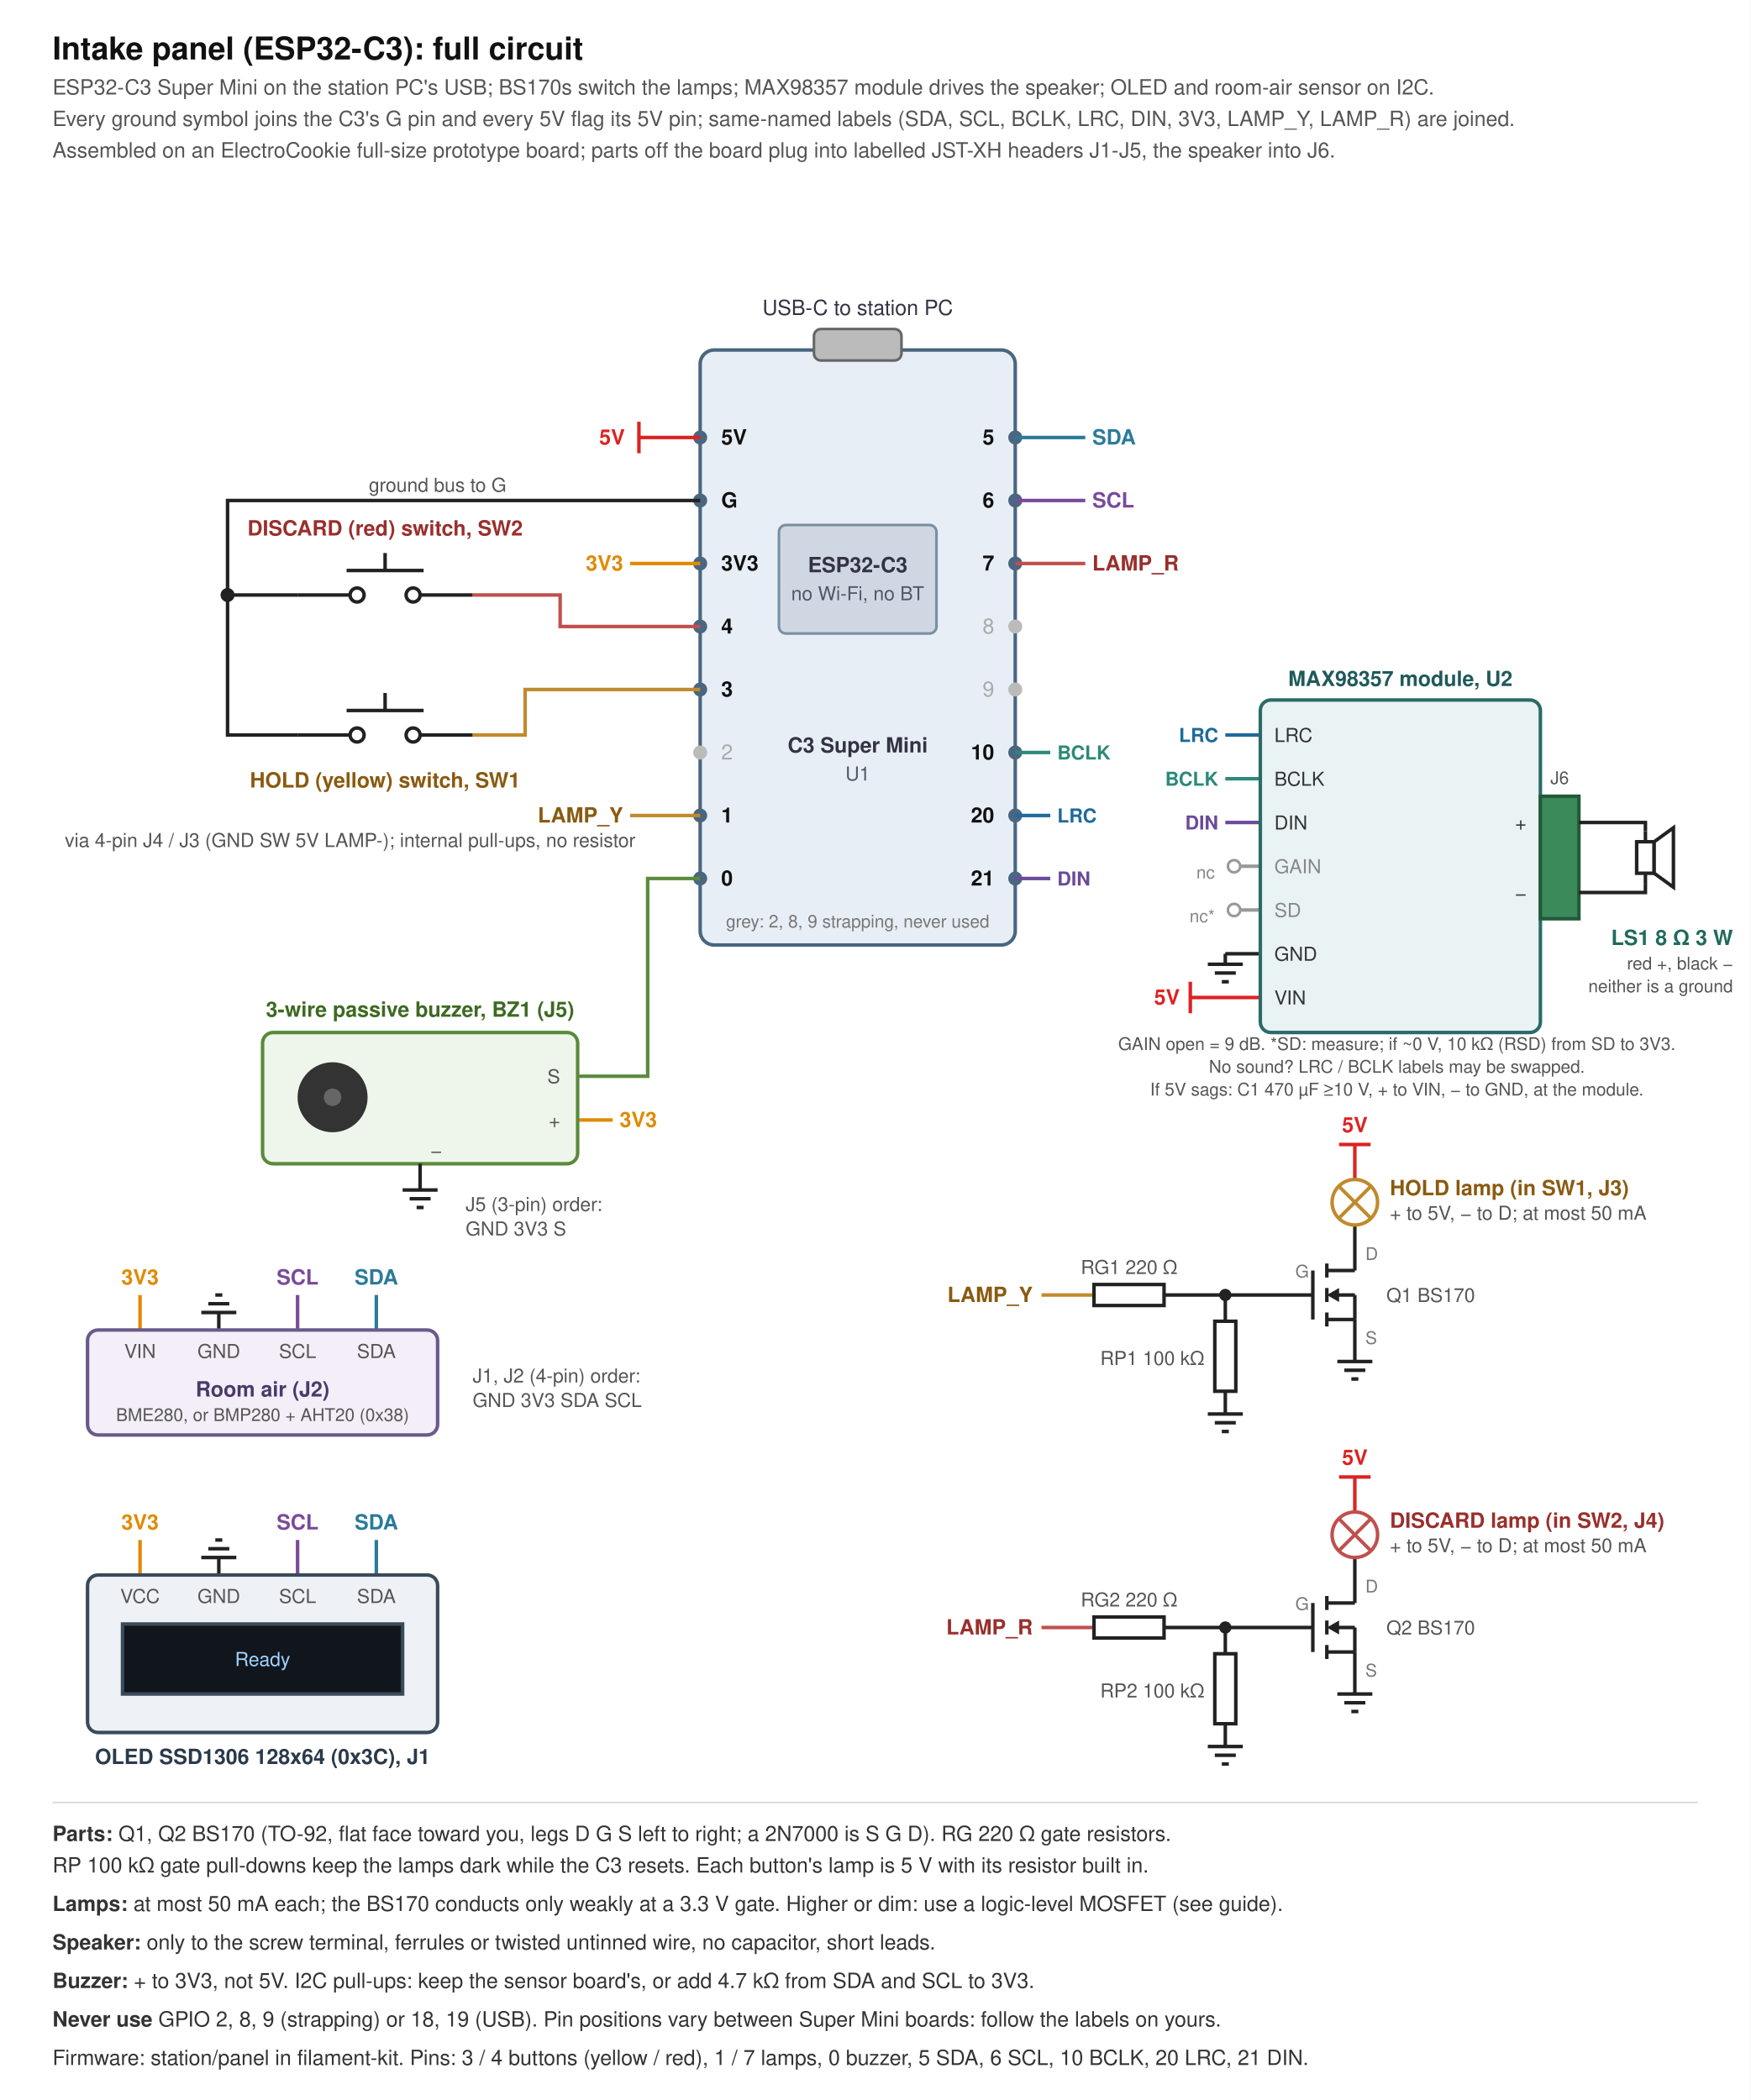
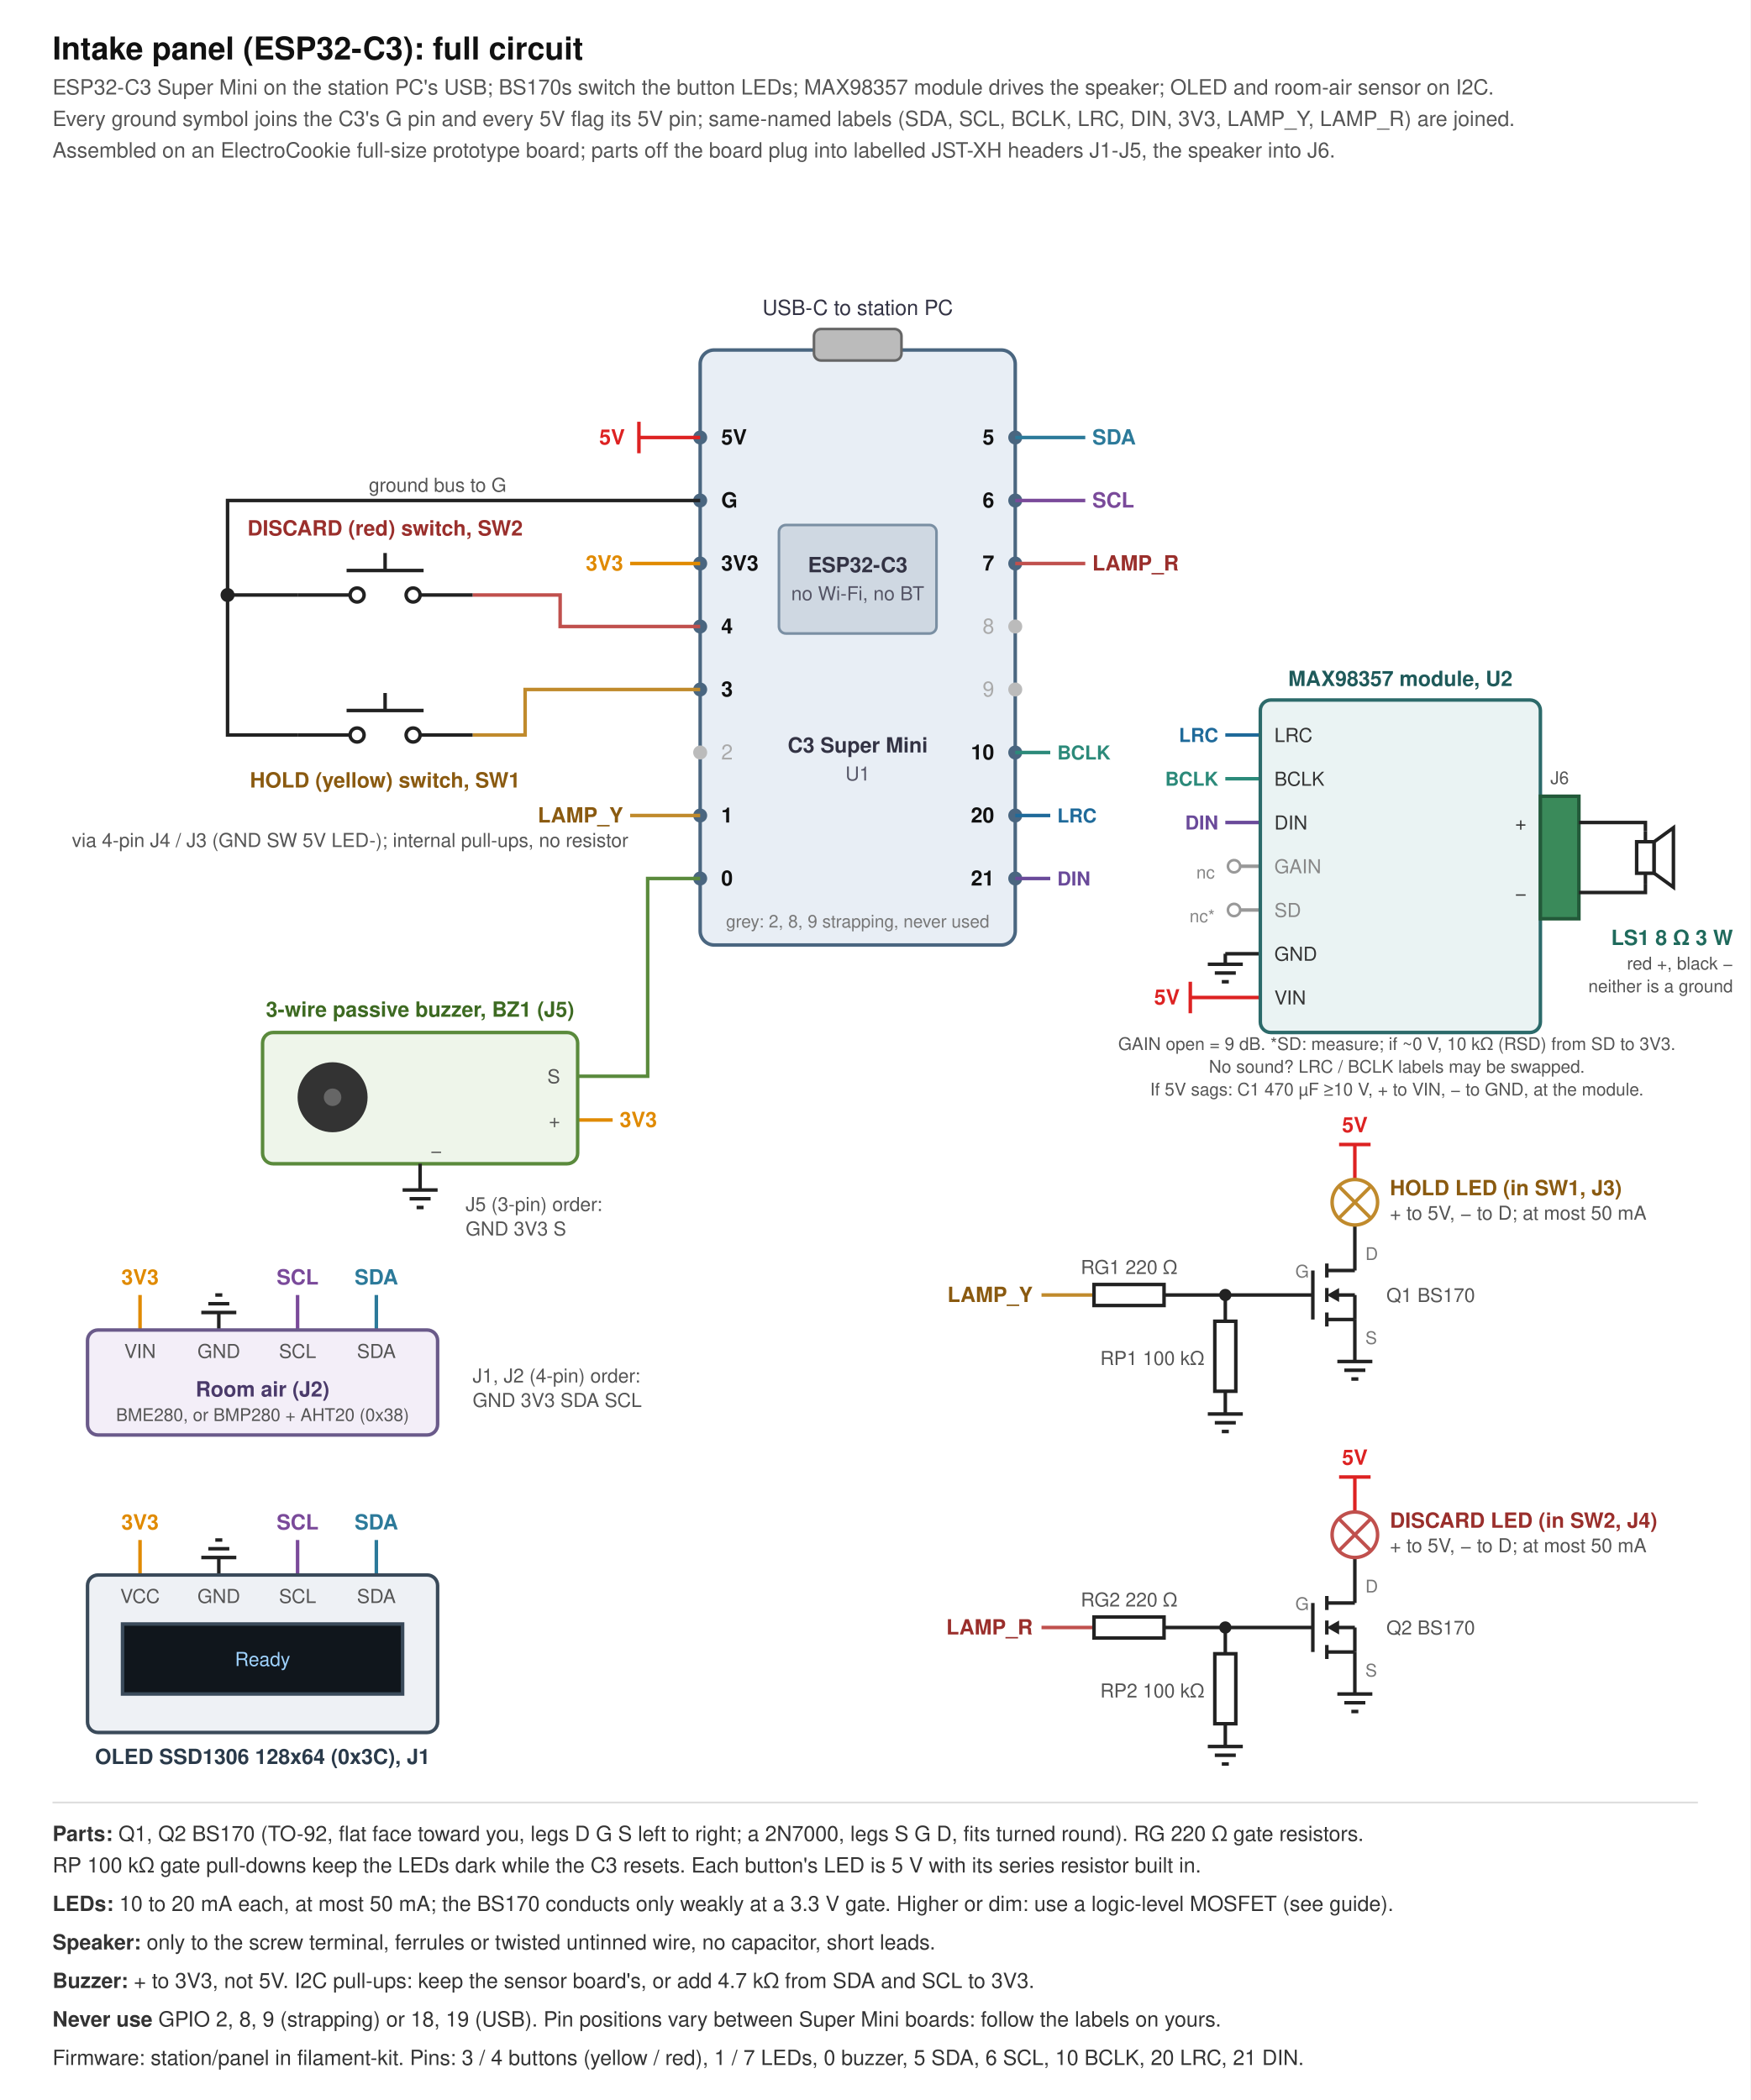
<svg xmlns="http://www.w3.org/2000/svg" viewBox="0 0 1000 1200" font-family="Segoe UI, Helvetica, Arial, sans-serif" font-size="12">
  <rect width="1000" height="1200" fill="#ffffff" />
  <defs>
    <g id="gnd" stroke="#222" stroke-width="2">
      <line x1="-10" y1="0" x2="10" y2="0" />
      <line x1="-6" y1="5" x2="6" y2="5" />
      <line x1="-2" y1="10" x2="2" y2="10" />
    </g>
    <g id="v5" stroke="#d22" stroke-width="2">
      <line x1="-9" y1="0" x2="9" y2="0" />
    </g>
    <g id="nmos" stroke="#222" stroke-width="2" fill="none">
      <line x1="0" y1="-14" x2="0" y2="14" />
      <line x1="8" y1="-18" x2="8" y2="-10" />
      <line x1="8" y1="-4" x2="8" y2="4" />
      <line x1="8" y1="10" x2="8" y2="18" />
      <polyline points="8,-14 24,-14" />
      <polyline points="8,14 24,14" />
      <line x1="24" y1="0" x2="24" y2="14" />
      <line x1="24" y1="0" x2="14" y2="0" />
      <polygon points="8,0 15,-4 15,4" fill="#222" stroke="none" />
    </g>
    <g id="sw" stroke="#222" stroke-width="2" fill="none">
      <line x1="0" y1="0" x2="-30" y2="0" />
      <line x1="-70" y1="0" x2="-100" y2="0" />
      <circle cx="-34" cy="0" r="4" fill="#fff" />
      <circle cx="-66" cy="0" r="4" fill="#fff" />
      <line x1="-72" y1="-14" x2="-28" y2="-14" />
      <line x1="-50" y1="-14" x2="-50" y2="-24" />
    </g>
    <g id="lamp" stroke-width="2">
      <circle cx="0" cy="0" r="13" fill="#fff" />
      <line x1="-9" y1="-9" x2="9" y2="9" />
      <line x1="9" y1="-9" x2="-9" y2="9" />
    </g>
    <g id="spk" stroke="#222" stroke-width="2" fill="#fff">
      <line x1="0" y1="0" x2="0" y2="6" />
      <line x1="0" y1="24" x2="0" y2="30" />
      <rect x="-5" y="6" width="10" height="18" />
      <polygon points="5,6 16,-2 16,32 5,24" />
    </g>
  </defs>
  <text x="30" y="34" font-size="18" font-weight="600" fill="#111">Intake panel (ESP32-C3): full circuit</text>
-   <text x="30" y="54" fill="#555">ESP32-C3 Super Mini on the station PC's USB; BS170s switch the lamps; MAX98357 module drives the speaker; OLED and room-air sensor on I2C.</text>
+   <text x="30" y="54" fill="#555">ESP32-C3 Super Mini on the station PC's USB; BS170s switch the button LEDs; MAX98357 module drives the speaker; OLED and room-air sensor on I2C.</text>
  <text x="30" y="72" fill="#555">Every ground symbol joins the C3's G pin and every 5V flag its 5V pin; same-named labels (SDA, SCL, BCLK, LRC, DIN, 3V3, LAMP_Y, LAMP_R) are joined.</text>
  <text x="30" y="90" fill="#555">Assembled on an ElectroCookie full-size prototype board; parts off the board plug into labelled JST-XH headers J1-J5, the speaker into J6.</text>
  <rect x="400" y="200" width="180" height="340" rx="8" fill="#e8eef5" stroke="#4a6680" stroke-width="2" />
  <rect x="465" y="188" width="50" height="18" rx="4" fill="#bbb" stroke="#666" stroke-width="1.5" />
  <text x="490" y="180" text-anchor="middle" fill="#334">USB-C to station PC</text>
  <rect x="445" y="300" width="90" height="62" rx="4" fill="#cfd8e2" stroke="#7a8fa3" stroke-width="1.5" />
  <text x="490" y="327" text-anchor="middle" fill="#334" font-weight="600">ESP32-C3</text>
  <text x="490" y="343" text-anchor="middle" fill="#556" font-size="11">no Wi-Fi, no BT</text>
  <text x="490" y="430" text-anchor="middle" fill="#334" font-weight="600">C3 Super Mini</text>
  <text x="490" y="446" text-anchor="middle" fill="#556" font-size="11">U1</text>
  <g font-size="12">
    <text x="412" y="254" font-weight="700" fill="#111">5V</text>
    <text x="412" y="290" font-weight="700" fill="#111">G</text>
    <text x="412" y="326" font-weight="700" fill="#111">3V3</text>
    <text x="412" y="362" font-weight="700" fill="#111">4</text>
    <text x="412" y="398" font-weight="700" fill="#111">3</text>
    <text x="412" y="434" fill="#aaa">2</text>
    <text x="412" y="470" font-weight="700" fill="#111">1</text>
    <text x="412" y="506" font-weight="700" fill="#111">0</text>
    <text x="568" y="254" text-anchor="end" font-weight="700" fill="#111">5</text>
    <text x="568" y="290" text-anchor="end" font-weight="700" fill="#111">6</text>
    <text x="568" y="326" text-anchor="end" font-weight="700" fill="#111">7</text>
    <text x="568" y="362" text-anchor="end" fill="#aaa">8</text>
    <text x="568" y="398" text-anchor="end" fill="#aaa">9</text>
    <text x="568" y="434" text-anchor="end" font-weight="700" fill="#111">10</text>
    <text x="568" y="470" text-anchor="end" font-weight="700" fill="#111">20</text>
    <text x="568" y="506" text-anchor="end" font-weight="700" fill="#111">21</text>
  </g>
  <g fill="#4a6680">
    <circle cx="400" cy="250" r="4" />
    <circle cx="400" cy="286" r="4" />
    <circle cx="400" cy="322" r="4" />
    <circle cx="400" cy="358" r="4" />
    <circle cx="400" cy="394" r="4" />
    <circle cx="400" cy="430" r="4" fill="#bbb" />
    <circle cx="400" cy="466" r="4" />
    <circle cx="400" cy="502" r="4" />
    <circle cx="580" cy="250" r="4" />
    <circle cx="580" cy="286" r="4" />
    <circle cx="580" cy="322" r="4" />
    <circle cx="580" cy="358" r="4" fill="#bbb" />
    <circle cx="580" cy="394" r="4" fill="#bbb" />
    <circle cx="580" cy="430" r="4" />
    <circle cx="580" cy="466" r="4" />
    <circle cx="580" cy="502" r="4" />
  </g>
  <text x="490" y="530" text-anchor="middle" font-size="10" fill="#777">grey: 2, 8, 9 strapping, never used</text>
  <g stroke-width="2" fill="none">
    <line x1="400" y1="250" x2="365" y2="250" stroke="#d22" />
    <line x1="365" y1="241" x2="365" y2="259" stroke="#d22" />
    <line x1="400" y1="322" x2="360" y2="322" stroke="#e08a00" />
    <polyline points="400,358 320,358 320,340 270,340" stroke="#c0504d" />
    <polyline points="400,394 300,394 300,420 270,420" stroke="#c08a2c" />
    <polyline points="400,286 130,286 130,420 170,420" stroke="#222" />
    <line x1="170" y1="340" x2="130" y2="340" stroke="#222" />
    <line x1="400" y1="466" x2="360" y2="466" stroke="#c08a2c" />
  </g>
  <use href="#sw" x="270" y="340" />
  <use href="#sw" x="270" y="420" />
  <circle cx="130" cy="340" r="4" fill="#222" />
  <text x="357" y="254" text-anchor="end" fill="#d22" font-weight="600">5V</text>
  <text x="356" y="326" text-anchor="end" font-weight="700" fill="#e08a00">3V3</text>
  <text x="356" y="470" text-anchor="end" font-weight="700" fill="#8a5a10">LAMP_Y</text>
  <text x="220" y="306" text-anchor="middle" font-weight="600" fill="#9a2f2c">DISCARD (red) switch, SW2</text>
  <text x="220" y="450" text-anchor="middle" font-weight="600" fill="#8a5a10">HOLD (yellow) switch, SW1</text>
-   <text x="200" y="484" text-anchor="middle" font-size="11" fill="#555">via 4-pin J4 / J3 (GND SW 5V LAMP-); internal pull-ups, no resistor</text>
+   <text x="200" y="484" text-anchor="middle" font-size="11" fill="#555">via 4-pin J4 / J3 (GND SW 5V LED-); internal pull-ups, no resistor</text>
  <text x="250" y="281" text-anchor="middle" font-size="11" fill="#555">ground bus to G</text>
  <g stroke-width="2" fill="none">
    <polyline points="400,502 370,502 370,615 330,615" stroke="#5a8a3c" />
    <line x1="330" y1="640" x2="350" y2="640" stroke="#e08a00" />
    <rect x="150" y="590" width="180" height="75" rx="6" fill="#eef5ea" stroke="#5a8a3c" />
    <line x1="240" y1="665" x2="240" y2="680" stroke="#222" />
  </g>
  <circle cx="190" cy="627" r="20" fill="#333" />
  <circle cx="190" cy="627" r="5" fill="#666" />
  <use href="#gnd" x="240" y="680" />
  <text x="240" y="581" text-anchor="middle" font-weight="600" fill="#3d6a22">3-wire passive buzzer, BZ1 (J5)</text>
  <text x="320" y="619" text-anchor="end" font-size="11" fill="#555">S</text>
  <text x="320" y="644" text-anchor="end" font-size="11" fill="#555">+</text>
  <text x="246" y="661" font-size="11" fill="#555">−</text>
  <text x="354" y="644" font-weight="700" fill="#e08a00">3V3</text>
  <text x="266" y="692" font-size="11" fill="#555">J5 (3-pin) order:</text>
  <text x="266" y="706" font-size="11" fill="#555">GND 3V3 S</text>
  <g stroke-width="2" fill="none">
    <line x1="580" y1="250" x2="620" y2="250" stroke="#2c7a9a" />
    <line x1="580" y1="286" x2="620" y2="286" stroke="#7a4a9a" />
    <line x1="580" y1="322" x2="620" y2="322" stroke="#c0504d" />
  </g>
  <text x="624" y="254" font-weight="700" fill="#2c7a9a">SDA</text>
  <text x="624" y="290" font-weight="700" fill="#7a4a9a">SCL</text>
  <text x="624" y="326" font-weight="700" fill="#9a2f2c">LAMP_R</text>
  <g stroke-width="2" fill="none">
    <line x1="580" y1="430" x2="600" y2="430" stroke="#2c8a7a" />
    <line x1="580" y1="466" x2="600" y2="466" stroke="#1f6a9a" />
    <line x1="580" y1="502" x2="600" y2="502" stroke="#6a4a9a" />
    <line x1="700" y1="420" x2="720" y2="420" stroke="#1f6a9a" />
    <line x1="700" y1="445" x2="720" y2="445" stroke="#2c8a7a" />
    <line x1="700" y1="470" x2="720" y2="470" stroke="#6a4a9a" />
    <line x1="720" y1="495" x2="705" y2="495" stroke="#999" />
    <line x1="720" y1="520" x2="705" y2="520" stroke="#999" />
    <line x1="720" y1="545" x2="700" y2="545" stroke="#222" />
    <line x1="700" y1="545" x2="700" y2="551" stroke="#222" />
    <line x1="720" y1="570" x2="680" y2="570" stroke="#d22" />
    <line x1="680" y1="561" x2="680" y2="579" stroke="#d22" />
    <rect x="720" y="400" width="160" height="190" rx="6" fill="#eaf3f3" stroke="#2c6a6a" />
    <rect x="880" y="455" width="22" height="70" fill="#3a8a5a" stroke="#235a3a" />
    <polyline points="902,470 940,470 940,475" stroke="#222" />
    <polyline points="902,510 940,510 940,505" stroke="#222" />
  </g>
  <circle cx="705" cy="495" r="3.5" fill="#fff" stroke="#999" stroke-width="1.5" />
  <circle cx="705" cy="520" r="3.5" fill="#fff" stroke="#999" stroke-width="1.5" />
  <use href="#gnd" x="700" y="551" />
  <use href="#spk" x="940" y="475" />
  <g font-size="11" fill="#333">
    <text x="728" y="424">LRC</text>
    <text x="728" y="449">BCLK</text>
    <text x="728" y="474">DIN</text>
    <text x="728" y="499" fill="#888">GAIN</text>
    <text x="728" y="524" fill="#888">SD</text>
    <text x="728" y="549">GND</text>
    <text x="728" y="574">VIN</text>
  </g>
  <text x="872" y="474" text-anchor="end" font-size="11" fill="#333">+</text>
  <text x="872" y="514" text-anchor="end" font-size="11" fill="#333">−</text>
  <text x="800" y="392" text-anchor="middle" font-weight="600" fill="#1f5a5a">MAX98357 module, U2</text>
  <text x="694" y="502" text-anchor="end" font-size="10" fill="#888">nc</text>
  <text x="694" y="527" text-anchor="end" font-size="10" fill="#888">nc*</text>
  <text x="674" y="574" text-anchor="end" fill="#d22" font-weight="600">5V</text>
  <g font-weight="700" font-size="11">
    <text x="604" y="434" fill="#2c8a7a">BCLK</text>
    <text x="604" y="470" fill="#1f6a9a">LRC</text>
    <text x="604" y="506" fill="#6a4a9a">DIN</text>
    <text x="696" y="424" text-anchor="end" fill="#1f6a9a">LRC</text>
    <text x="696" y="449" text-anchor="end" fill="#2c8a7a">BCLK</text>
    <text x="696" y="474" text-anchor="end" fill="#6a4a9a">DIN</text>
  </g>
  <text x="798" y="600" text-anchor="middle" font-size="10" fill="#555">GAIN open = 9 dB. *SD: measure; if ~0 V, 10 kΩ (RSD) from SD to 3V3.</text>
  <text x="798" y="613" text-anchor="middle" font-size="10" fill="#555">No sound? LRC / BCLK labels may be swapped.</text>
  <text x="798" y="626" text-anchor="middle" font-size="10" fill="#555">If 5V sags: C1 470 µF ≥10 V, + to VIN, − to GND, at the module.</text>
  <text x="891" y="448" text-anchor="middle" font-size="10" fill="#555">J6</text>
  <text x="990" y="540" text-anchor="end" font-weight="600" fill="#1f6a5c">LS1 8 Ω 3 W</text>
  <text x="990" y="554" text-anchor="end" font-size="10" fill="#555">red +, black −</text>
  <text x="990" y="567" text-anchor="end" font-size="10" fill="#555">neither is a ground</text>
  <g stroke="#222" stroke-width="2" fill="none">
    <line x1="595" y1="740" x2="625" y2="740" stroke="#c08a2c" />
    <rect x="625" y="734" width="40" height="12" fill="#fff" />
    <line x1="665" y1="740" x2="750" y2="740" />
    <line x1="700" y1="740" x2="700" y2="755" />
    <rect x="694" y="755" width="12" height="40" fill="#fff" />
    <line x1="700" y1="795" x2="700" y2="808" />
    <line x1="774" y1="726" x2="774" y2="700" />
    <line x1="774" y1="674" x2="774" y2="654" stroke="#d22" />
    <line x1="774" y1="754" x2="774" y2="778" />
  </g>
  <circle cx="700" cy="740" r="3.5" fill="#222" />
  <use href="#nmos" x="750" y="740" />
  <use href="#lamp" x="774" y="687" stroke="#c08a2c" />
  <use href="#v5" x="774" y="654" />
  <use href="#gnd" x="774" y="778" />
  <use href="#gnd" x="700" y="808" />
  <text x="774" y="647" text-anchor="middle" fill="#d22" font-weight="600">5V</text>
  <text x="590" y="744" text-anchor="end" font-weight="700" fill="#8a5a10">LAMP_Y</text>
  <text x="645" y="728" text-anchor="middle" font-size="11" fill="#555">RG1 220 Ω</text>
  <text x="688" y="780" text-anchor="end" font-size="11" fill="#555">RP1 100 kΩ</text>
  <text x="792" y="744" font-size="11" fill="#555">Q1 BS170</text>
  <text x="780" y="720" font-size="10" fill="#777">D</text>
  <text x="780" y="768" font-size="10" fill="#777">S</text>
  <text x="740" y="730" font-size="10" fill="#777">G</text>
-   <text x="794" y="683" font-weight="600" fill="#8a5a10">HOLD lamp (in SW1, J3)</text>
+   <text x="794" y="683" font-weight="600" fill="#8a5a10">HOLD LED (in SW1, J3)</text>
  <text x="794" y="697" font-size="11" fill="#555">+ to 5V, − to D; at most 50 mA</text>
  <g stroke="#222" stroke-width="2" fill="none">
    <line x1="595" y1="930" x2="625" y2="930" stroke="#c0504d" />
    <rect x="625" y="924" width="40" height="12" fill="#fff" />
    <line x1="665" y1="930" x2="750" y2="930" />
    <line x1="700" y1="930" x2="700" y2="945" />
    <rect x="694" y="945" width="12" height="40" fill="#fff" />
    <line x1="700" y1="985" x2="700" y2="998" />
    <line x1="774" y1="916" x2="774" y2="890" />
    <line x1="774" y1="864" x2="774" y2="844" stroke="#d22" />
    <line x1="774" y1="944" x2="774" y2="968" />
  </g>
  <circle cx="700" cy="930" r="3.5" fill="#222" />
  <use href="#nmos" x="750" y="930" />
  <use href="#lamp" x="774" y="877" stroke="#c0504d" />
  <use href="#v5" x="774" y="844" />
  <use href="#gnd" x="774" y="968" />
  <use href="#gnd" x="700" y="998" />
  <text x="774" y="837" text-anchor="middle" fill="#d22" font-weight="600">5V</text>
  <text x="590" y="934" text-anchor="end" font-weight="700" fill="#9a2f2c">LAMP_R</text>
  <text x="645" y="918" text-anchor="middle" font-size="11" fill="#555">RG2 220 Ω</text>
  <text x="688" y="970" text-anchor="end" font-size="11" fill="#555">RP2 100 kΩ</text>
  <text x="792" y="934" font-size="11" fill="#555">Q2 BS170</text>
  <text x="780" y="910" font-size="10" fill="#777">D</text>
  <text x="780" y="958" font-size="10" fill="#777">S</text>
  <text x="740" y="920" font-size="10" fill="#777">G</text>
-   <text x="794" y="873" font-weight="600" fill="#9a2f2c">DISCARD lamp (in SW2, J4)</text>
+   <text x="794" y="873" font-weight="600" fill="#9a2f2c">DISCARD LED (in SW2, J4)</text>
  <text x="794" y="887" font-size="11" fill="#555">+ to 5V, − to D; at most 50 mA</text>
  <g stroke-width="2" fill="none">
    <line x1="80" y1="760" x2="80" y2="740" stroke="#e08a00" />
    <line x1="125" y1="760" x2="125" y2="750" stroke="#222" />
    <line x1="170" y1="760" x2="170" y2="740" stroke="#7a4a9a" />
    <line x1="215" y1="760" x2="215" y2="740" stroke="#2c7a9a" />
    <rect x="50" y="760" width="200" height="60" rx="6" fill="#f3eef8" stroke="#6a5a8a" />
  </g>
  <use href="#gnd" x="0" y="0" transform="translate(125 750) rotate(180)" />
  <text x="80" y="734" text-anchor="middle" font-weight="700" fill="#e08a00">3V3</text>
  <text x="170" y="734" text-anchor="middle" font-weight="700" fill="#7a4a9a">SCL</text>
  <text x="215" y="734" text-anchor="middle" font-weight="700" fill="#2c7a9a">SDA</text>
  <g font-size="11" fill="#555">
    <text x="80" y="776" text-anchor="middle">VIN</text>
    <text x="125" y="776" text-anchor="middle">GND</text>
    <text x="170" y="776" text-anchor="middle">SCL</text>
    <text x="215" y="776" text-anchor="middle">SDA</text>
  </g>
  <text x="150" y="798" text-anchor="middle" font-weight="600" fill="#4a3a6a">Room air (J2)</text>
  <text x="150" y="812" text-anchor="middle" font-size="10" fill="#555">BME280, or BMP280 + AHT20 (0x38)</text>
  <text x="270" y="790" font-size="11" fill="#555">J1, J2 (4-pin) order:</text>
  <text x="270" y="804" font-size="11" fill="#555">GND 3V3 SDA SCL</text>
  <g stroke-width="2" fill="none">
    <line x1="80" y1="900" x2="80" y2="880" stroke="#e08a00" />
    <line x1="125" y1="900" x2="125" y2="890" stroke="#222" />
    <line x1="170" y1="900" x2="170" y2="880" stroke="#7a4a9a" />
    <line x1="215" y1="900" x2="215" y2="880" stroke="#2c7a9a" />
    <rect x="50" y="900" width="200" height="90" rx="6" fill="#eef1f5" stroke="#3a4a5a" />
    <rect x="70" y="928" width="160" height="40" fill="#10161c" stroke="#3a4a5a" />
  </g>
  <use href="#gnd" x="0" y="0" transform="translate(125 890) rotate(180)" />
  <text x="80" y="874" text-anchor="middle" font-weight="700" fill="#e08a00">3V3</text>
  <text x="170" y="874" text-anchor="middle" font-weight="700" fill="#7a4a9a">SCL</text>
  <text x="215" y="874" text-anchor="middle" font-weight="700" fill="#2c7a9a">SDA</text>
  <g font-size="11" fill="#555">
    <text x="80" y="916" text-anchor="middle">VCC</text>
    <text x="125" y="916" text-anchor="middle">GND</text>
    <text x="170" y="916" text-anchor="middle">SCL</text>
    <text x="215" y="916" text-anchor="middle">SDA</text>
  </g>
  <text x="150" y="952" text-anchor="middle" font-size="11" fill="#9fd3ff">Ready</text>
  <text x="150" y="1008" text-anchor="middle" font-weight="600" fill="#2a3a4a">OLED SSD1306 128x64 (0x3C), J1</text>
  <line x1="30" y1="1030" x2="970" y2="1030" stroke="#ddd" />
  <g fill="#333" font-size="12">
    <text x="30" y="1052">
-       <tspan font-weight="600">Parts:</tspan> Q1, Q2 BS170 (TO-92, flat face toward you, legs D G S left to right; a 2N7000 is S G D). RG 220 Ω gate resistors.</text>
-     <text x="30" y="1070">RP 100 kΩ gate pull-downs keep the lamps dark while the C3 resets. Each button's lamp is 5 V with its resistor built in.</text>
+       <tspan font-weight="600">Parts:</tspan> Q1, Q2 BS170 (TO-92, flat face toward you, legs D G S left to right; a 2N7000, legs S G D, fits turned round). RG 220 Ω gate resistors.</text>
+     <text x="30" y="1070">RP 100 kΩ gate pull-downs keep the LEDs dark while the C3 resets. Each button's LED is 5 V with its series resistor built in.</text>
    <text x="30" y="1092">
-       <tspan font-weight="600">Lamps:</tspan> at most 50 mA each; the BS170 conducts only weakly at a 3.3 V gate. Higher or dim: use a logic-level MOSFET (see guide).</text>
+       <tspan font-weight="600">LEDs:</tspan> 10 to 20 mA each, at most 50 mA; the BS170 conducts only weakly at a 3.3 V gate. Higher or dim: use a logic-level MOSFET (see guide).</text>
    <text x="30" y="1114">
      <tspan font-weight="600">Speaker:</tspan> only to the screw terminal, ferrules or twisted untinned wire, no capacitor, short leads.</text>
    <text x="30" y="1136">
      <tspan font-weight="600">Buzzer:</tspan> + to 3V3, not 5V. I2C pull-ups: keep the sensor board's, or add 4.7 kΩ from SDA and SCL to 3V3.</text>
    <text x="30" y="1158">
      <tspan font-weight="600">Never use</tspan> GPIO 2, 8, 9 (strapping) or 18, 19 (USB). Pin positions vary between Super Mini boards: follow the labels on yours.</text>
-     <text x="30" y="1180">Firmware: station/panel in filament-kit. Pins: 3 / 4 buttons (yellow / red), 1 / 7 lamps, 0 buzzer, 5 SDA, 6 SCL, 10 BCLK, 20 LRC, 21 DIN.</text>
+     <text x="30" y="1180">Firmware: station/panel in filament-kit. Pins: 3 / 4 buttons (yellow / red), 1 / 7 LEDs, 0 buzzer, 5 SDA, 6 SCL, 10 BCLK, 20 LRC, 21 DIN.</text>
  </g>
</svg>
